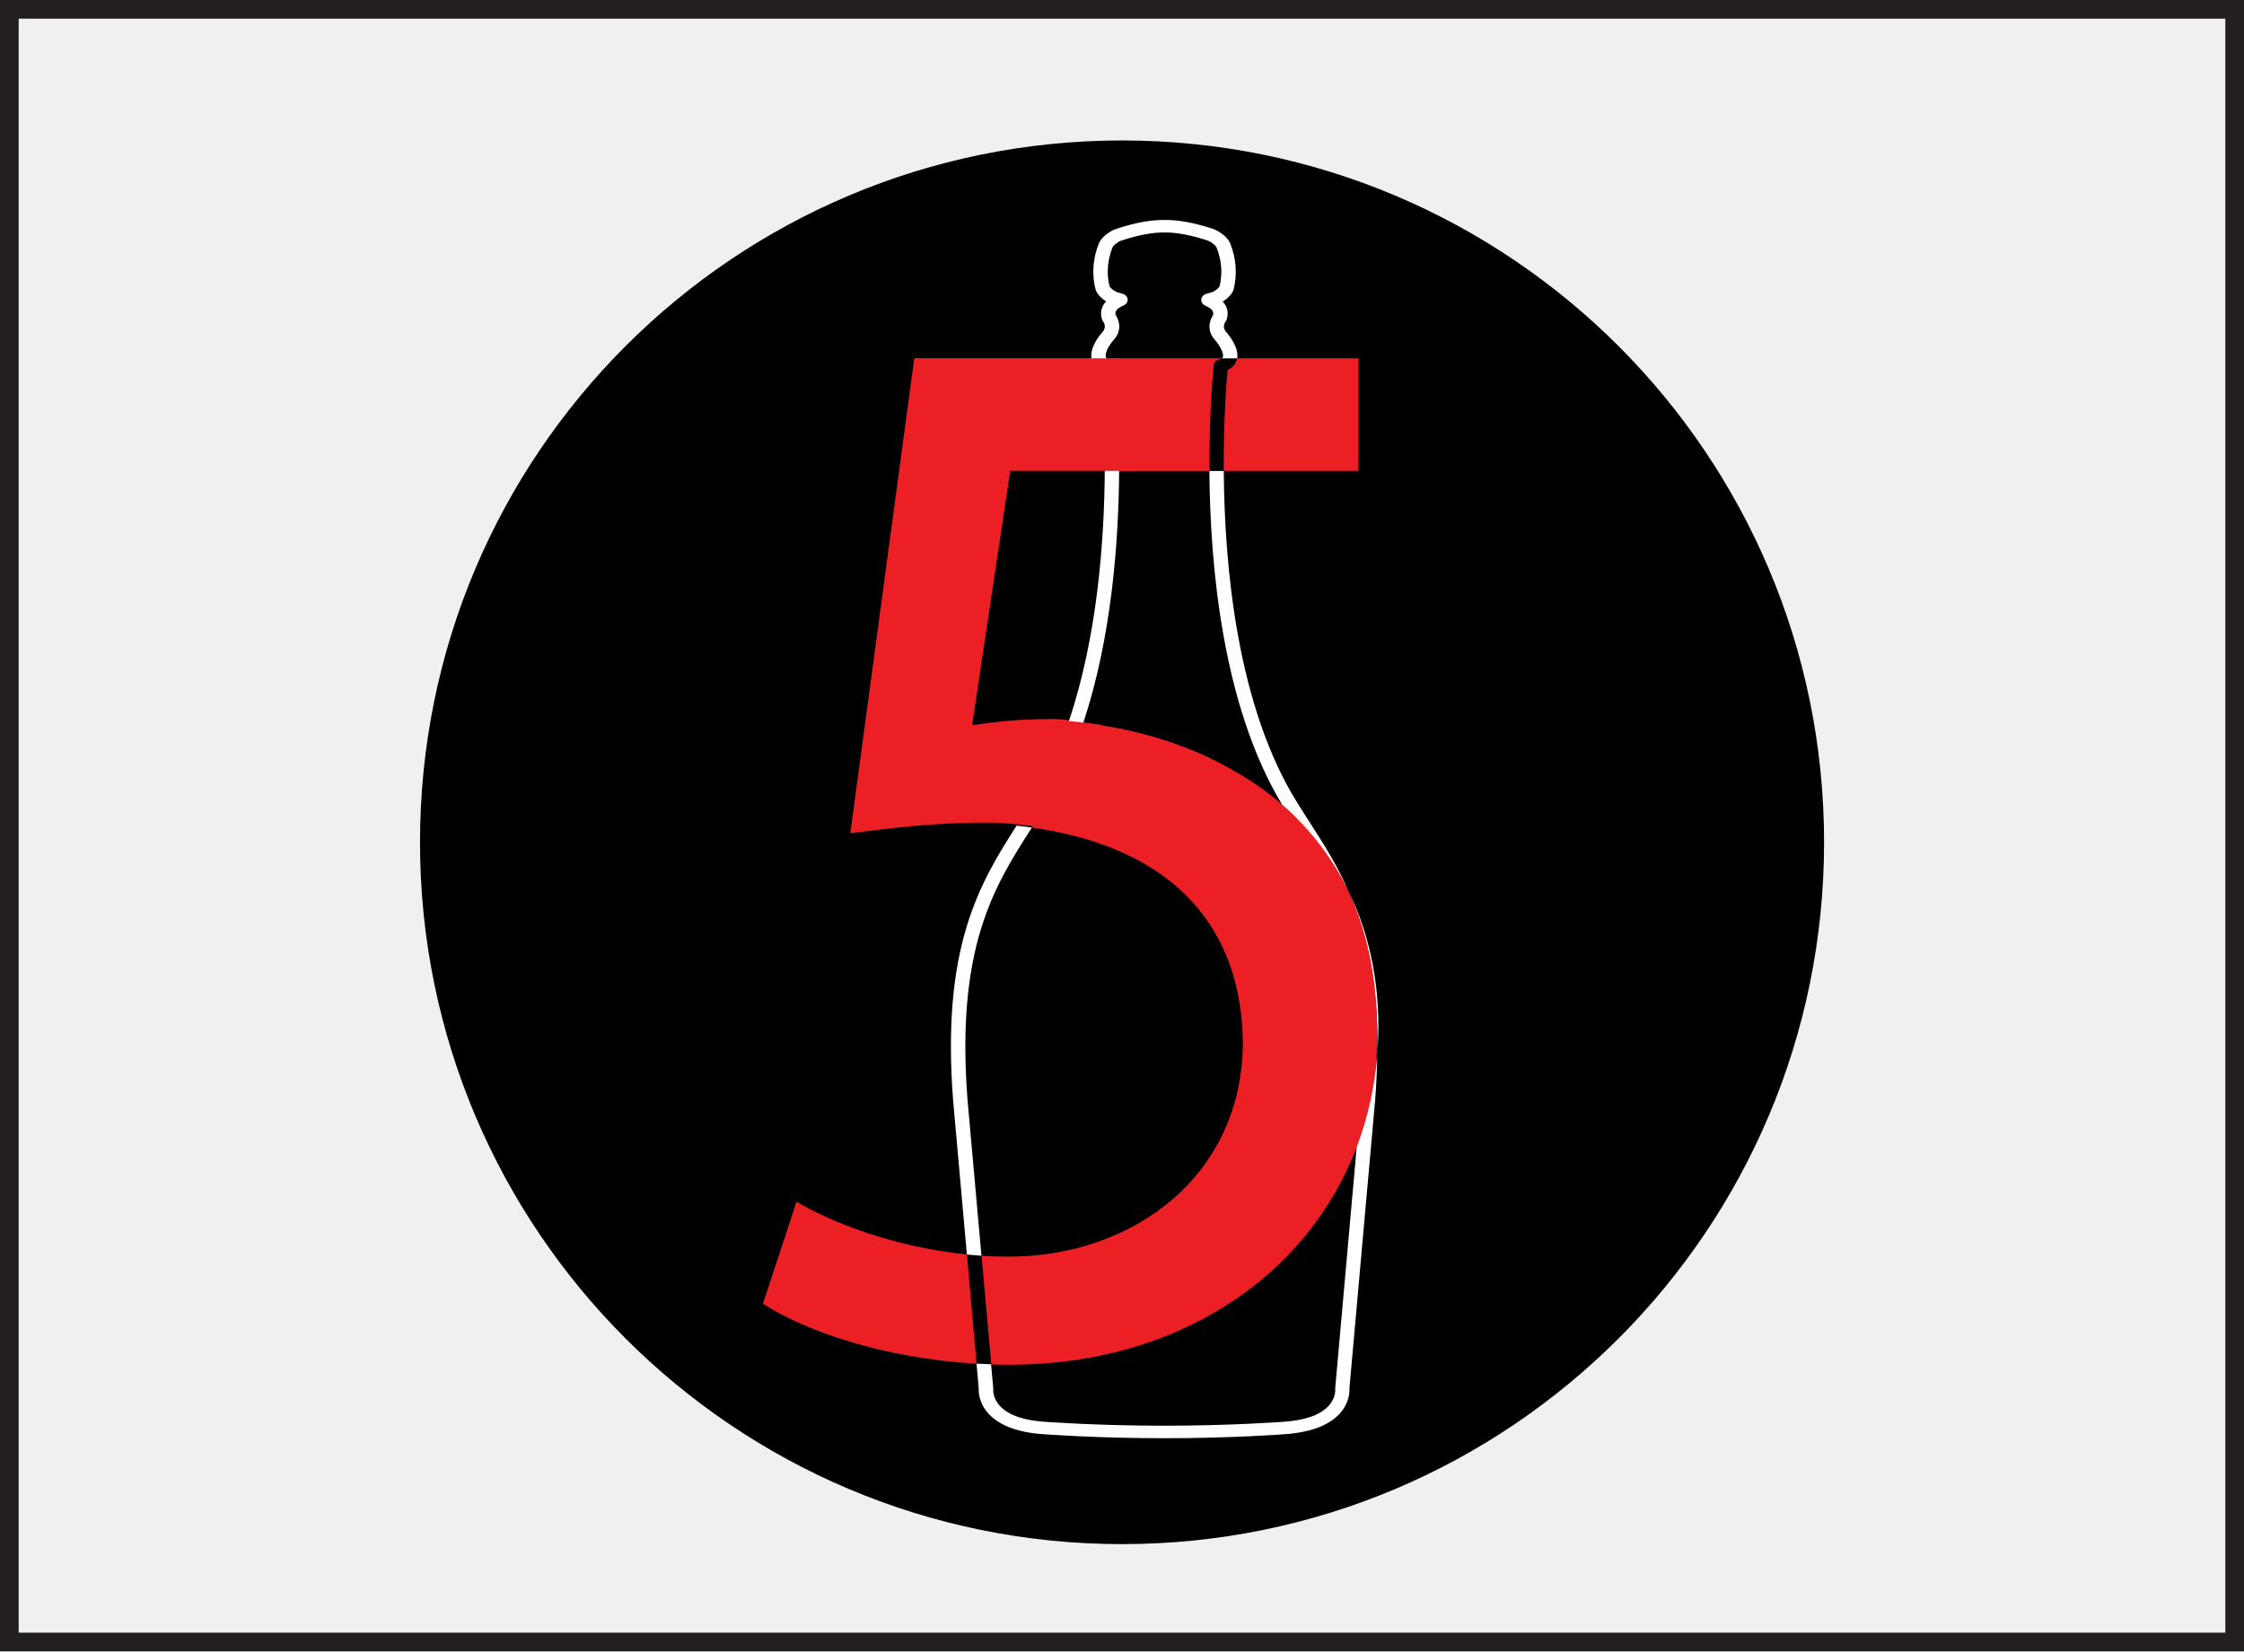
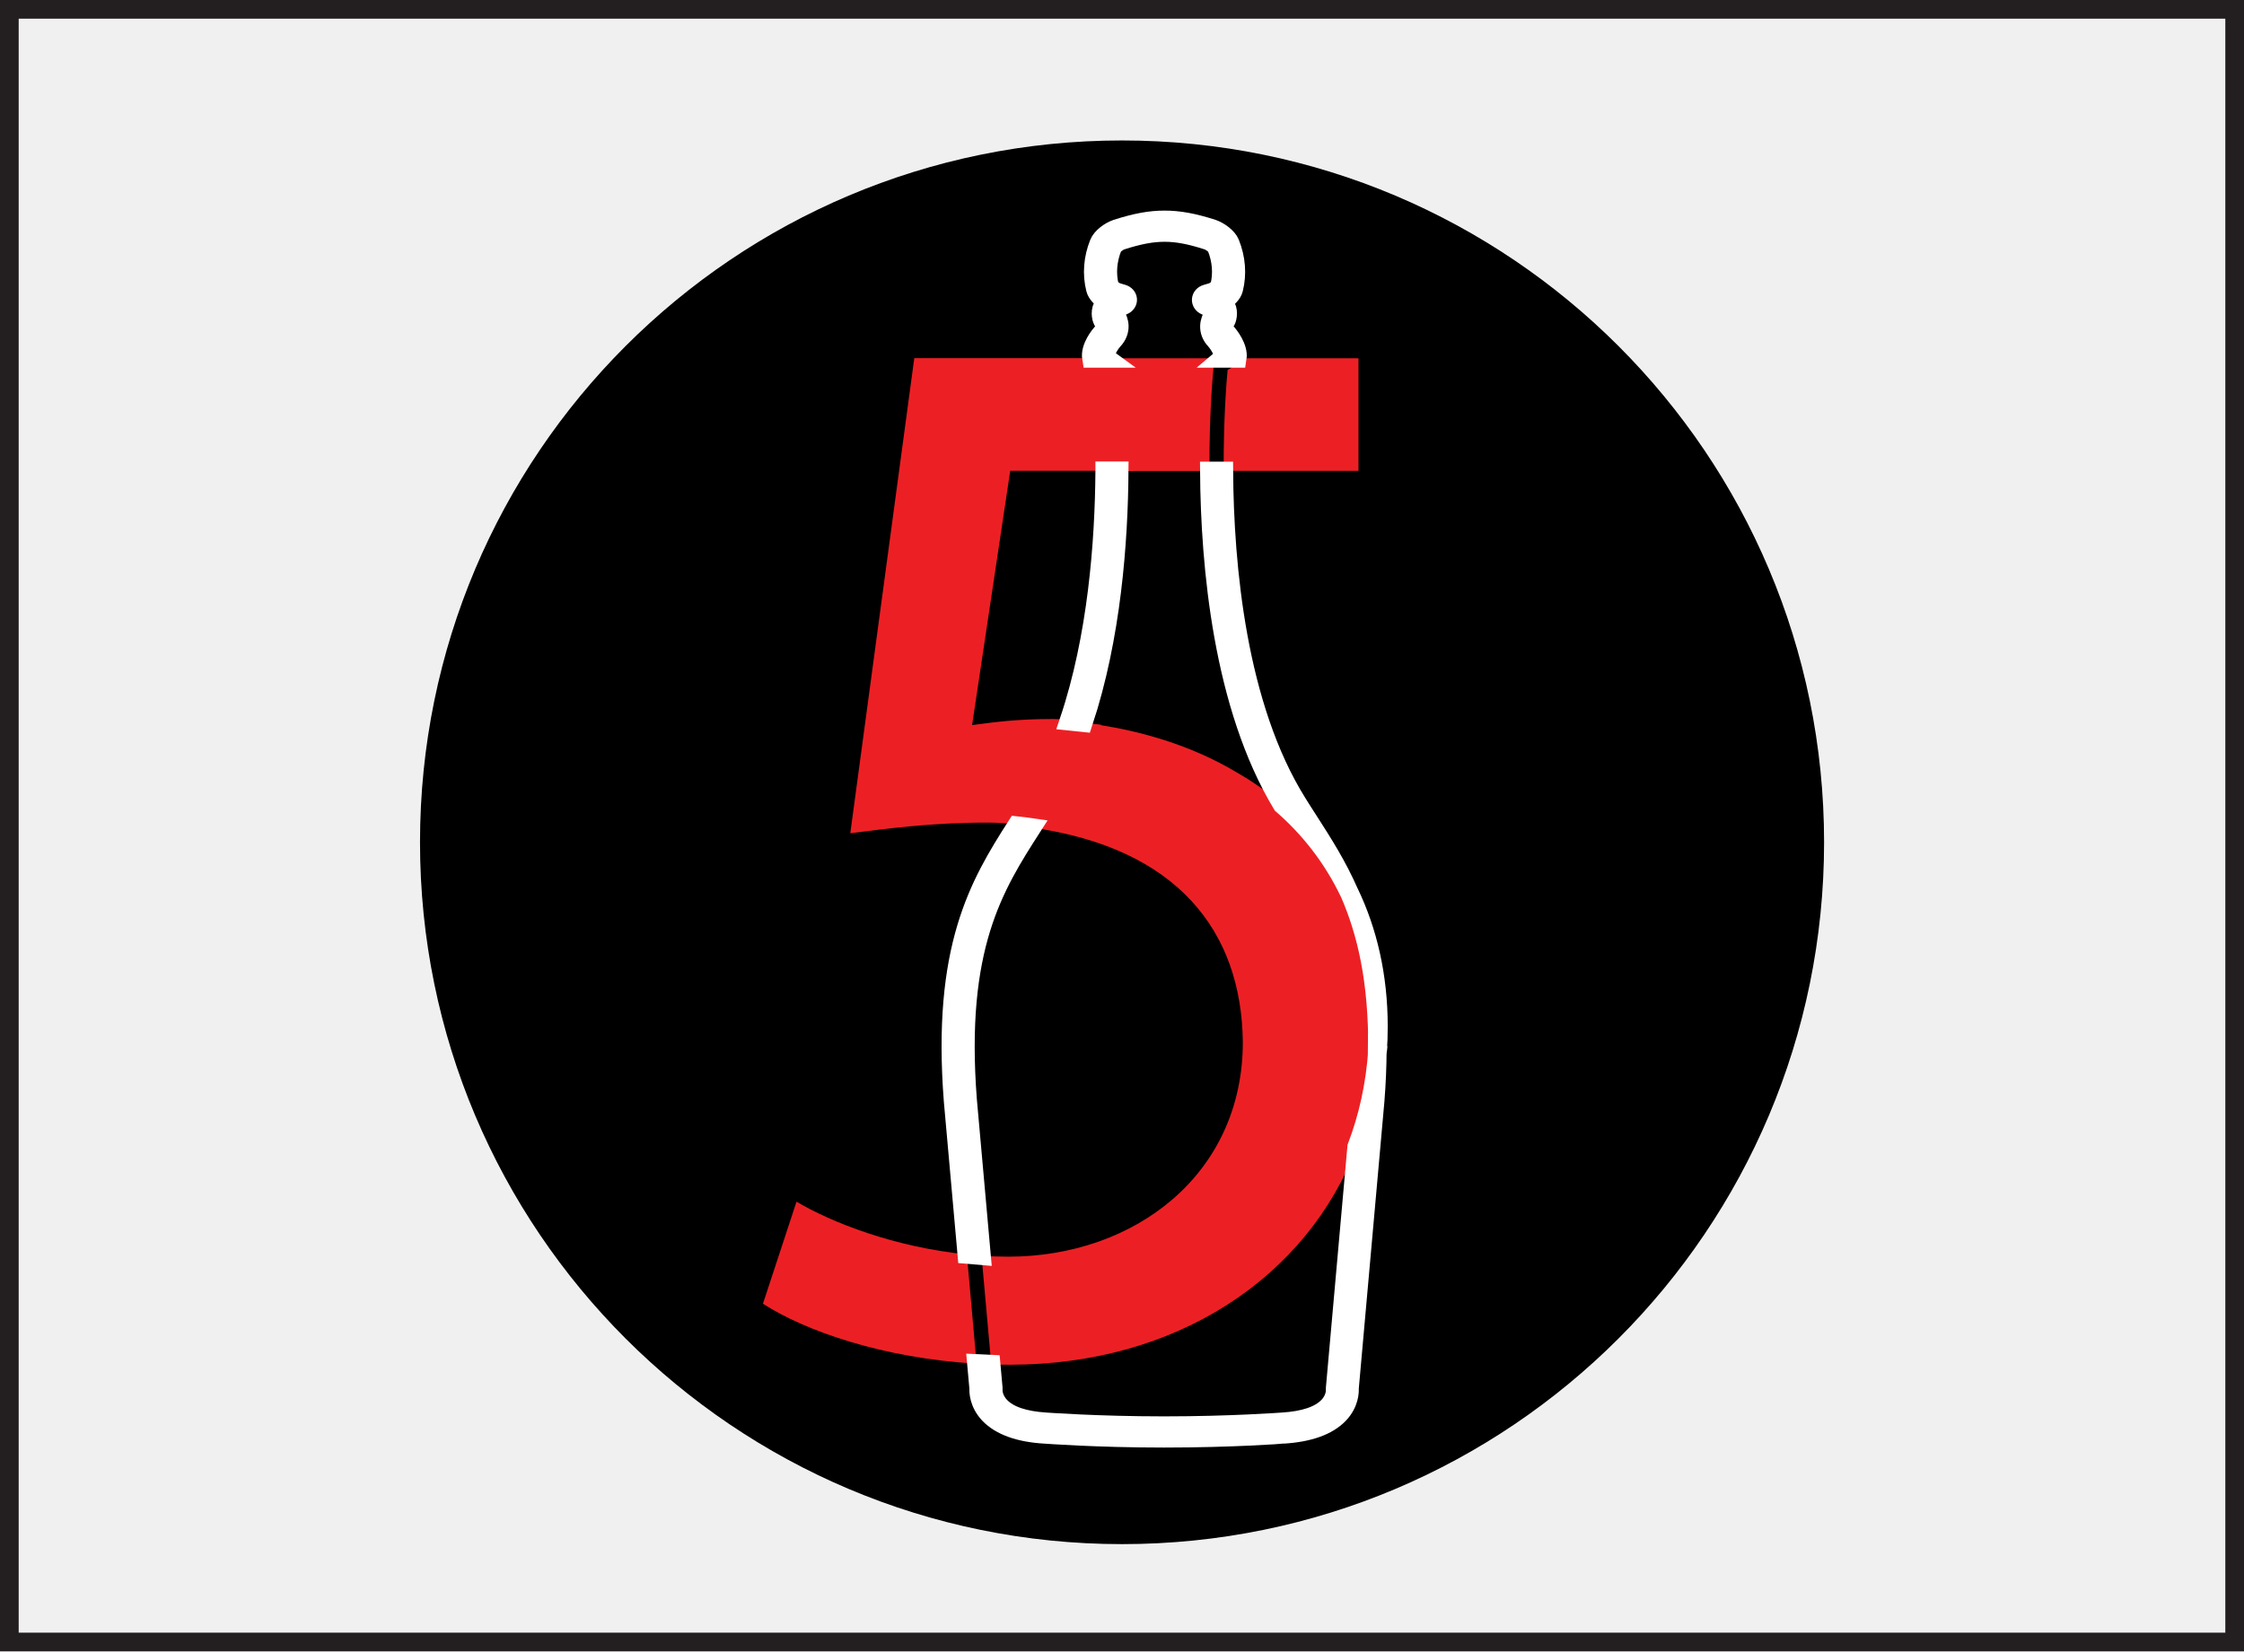
<svg xmlns="http://www.w3.org/2000/svg" id="Layer_2" viewBox="0 0 240.21 176.82">
  <defs>
    <style>
      .cls-1 {
        fill: none;
        stroke: #231f20;
        stroke-miterlimit: 10;
        stroke-width: 2px;
      }

      .cls-2 {
        fill: #fff;
      }

      .cls-3 {
        fill: #ec2024;
      }
+ 
+       .stroke-path {
+         fill: none;
+         stroke: #fff;
+         stroke-width: 2px;
+       }
    </style>
  </defs>
  <g id="Layer_1-2" data-name="Layer_1">
    <g id="Five_vines">
      <circle id="mainCircle" cx="120.11" cy="90.19" r="75.15" />
-       <path id="fiveShape" class="cls-3" d="M113.53,85.95c1.66-2.66,3.32-5.23,4.37-8.34-1.61-.14-3.58-.62-5.2-.62-3.91,0-6.2.33-8.64.65l4.08-27.23h13.26c.04-5.47-.3-9.55-.42-10.81-.57-.27-.82-.65-.93-.96-.04-.1-.06-.19-.07-.29h-22.11l-6.85,50.87c3.91-.49,8.64-1.14,14.67-1.14,2.23,0,4.28.33,6.24.54.11-.18.27-.57.38-.75.41-.64.82-1.27,1.22-1.92Z" />
-       <path id="vine1" class="cls-2" d="M147.46,112.53c.06-.86.09-1.72.09-2.6,0-5.49-1.16-10.27-3.1-14.32,1.8,4.13,3.07,9.31,3.01,16.91Z" />
-       <path id="vine2" class="cls-3" d="M85.26,128.68l-3.59,10.92c4.53,2.92,12.86,5.84,22.87,6.42l-1.04-11.7c-7.79-.78-14.52-3.44-18.24-5.65Z" />
-       <path id="vine3" class="cls-3" d="M129.92,39.08c.03-.28.25-.5.55-.58.16-.04.26-.09.32-.14h-12.31c.06.05.15.09.32.14.3.08.52.31.55.58.01.12.5,4.73.46,11.35h9.66c-.05-6.62.45-11.23.46-11.35Z" />
-       <path id="vine4" class="cls-3" d="M131.41,39.61c-.12,1.26-.45,5.35-.42,10.81h14.43v-12.06h-13c-.02.1-.04.2-.07.29-.11.31-.37.69-.94.96Z" />
-       <path id="vine5" class="cls-3" d="M137.24,86.15c-1.53-1.33-3.16-2.48-4.85-3.44-4.8-2.88-10.5-4.61-16.42-5.32-1.09,3.28-2.47,6.42-4.22,9.22-.4.65-.82,1.29-1.23,1.93-.02.03-.03.05-.05.08,15.57,2.19,22.43,11.1,22.57,22.95,0,14.18-11.58,22.99-25.11,22.99-.97,0-1.92-.03-2.86-.1l1.04,11.64c.66.02,1.32.03,1.99.03,17.9,0,31.84-9.39,37.14-23.32l1.6-4.32c2.52-17.92-3.77-26.1-7.23-30.18" />
-       <g id="bottleNeckCork">
-         <path class="cls-2" d="M147.46,112.53c-.25,3.63-1.01,7.08-2.23,10.28l-2.3,25.82s0,.09,0,.13c0,0,.09.95-.76,1.83-.92.96-2.56,1.52-4.91,1.66-.05,0-5.45.41-12.64.41s-12.58-.41-12.65-.41c-2.31-.14-3.95-.69-4.87-1.64-.87-.89-.78-1.82-.78-1.86,0-.04,0-.08,0-.13l-.23-2.54c-.52-.02-1.04-.04-1.56-.07l.24,2.66c-.02.32-.01,1.59,1.11,2.77,1.2,1.25,3.21,1.98,5.96,2.14.06,0,5.51.42,12.77.42s12.72-.41,12.76-.42c2.76-.17,4.77-.89,5.97-2.14,1.13-1.18,1.13-2.45,1.11-2.77l2.75-30.83c.15-1.9.22-3.67.23-5.33Z" />
-         <path class="cls-2" d="M118.38,38.23c-.15-.4.37-1.31.79-1.78.98-1.03.64-2.16.26-2.71-.07-.25-.08-.64.84-1.03.28-.12.46-.38.44-.65-.02-.28-.23-.51-.53-.6-.19-.05-.39-.11-.57-.17-.42-.14-.8-.51-.84-.65-.34-1.35-.22-2.79.33-4.17.07-.18.54-.58.95-.72,1.88-.6,3.26-.86,4.61-.86s2.73.26,4.59.86c.43.15.9.55.97.73.55,1.37.67,2.81.33,4.17-.04.14-.42.5-.82.64-.21.06-.41.12-.61.18-.3.09-.51.32-.53.6-.02.28.15.53.43.66.91.38.89.78.83,1.02-.37.55-.72,1.68.24,2.69.43.49.96,1.39.81,1.8,0,.02-.03.07-.1.13h1.64c.19-1.17-.89-2.49-1.14-2.77-.53-.55-.18-1.08-.11-1.17.05-.06.09-.13.11-.2.16-.48.25-1.25-.42-1.94.55-.33,1.06-.83,1.18-1.34.4-1.6.27-3.29-.38-4.91-.26-.65-1.15-1.3-1.88-1.55-2.06-.66-3.6-.94-5.14-.94s-3.08.28-5.16.95c-.71.24-1.6.89-1.86,1.54-.65,1.61-.78,3.31-.38,4.9.12.5.61.99,1.15,1.33-.68.7-.6,1.48-.43,1.96.02.07.06.14.11.2.02.02.46.58-.13,1.19-.24.27-1.32,1.58-1.12,2.75h1.64c-.07-.05-.09-.1-.1-.12Z" />
+       <g id="bottle-elements">
+         <path id="fiveShape" class="cls-3" d="M113.53,85.95c1.66-2.66,3.32-5.23,4.37-8.34-1.61-.14-3.58-.62-5.2-.62-3.91,0-6.2.33-8.64.65l4.08-27.23h13.26c.04-5.47-.3-9.55-.42-10.81-.57-.27-.82-.65-.93-.96-.04-.1-.06-.19-.07-.29h-22.11l-6.85,50.87c3.91-.49,8.64-1.14,14.67-1.14,2.23,0,4.28.33,6.24.54.11-.18.27-.57.38-.75.41-.64.82-1.27,1.22-1.92Z" />
+         <path class="cls-3" d="M85.26,128.68l-3.59,10.92c4.53,2.92,12.86,5.84,22.87,6.42l-1.04-11.7c-7.79-.78-14.52-3.44-18.24-5.65Z" />
+         <path class="cls-3" d="M129.92,39.08c.03-.28.25-.5.55-.58.16-.04.26-.09.32-.14h-12.31c.06.05.15.09.32.14.3.08.52.31.55.58.01.12.5,4.73.46,11.35h9.66c-.05-6.62.45-11.23.46-11.35Z" />
+         <path class="cls-3" d="M131.41,39.61c-.12,1.26-.45,5.35-.42,10.81h14.43v-12.06h-13c-.02.1-.04.2-.07.29-.11.31-.37.69-.94.96Z" />
+         <path class="cls-3" d="M137.24,86.15c-1.53-1.33-3.16-2.48-4.85-3.44-4.8-2.88-10.5-4.61-16.42-5.32-1.09,3.28-2.47,6.42-4.22,9.22-.4.65-.82,1.29-1.23,1.93-.02.03-.03.05-.05.08,15.57,2.19,22.43,11.1,22.57,22.95,0,14.18-11.58,22.99-25.11,22.99-.97,0-1.92-.03-2.86-.1l1.04,11.64c.66.02,1.32.03,1.99.03,17.9,0,31.84-9.39,37.14-23.32l1.6-4.32c2.52-17.92-3.77-26.1-7.23-30.18" />
+         <g id="stroke-paths-container">
+           <path class="stroke-path" d="M147.46,112.53c-.25,3.63-1.01,7.08-2.23,10.28l-2.3,25.82s0,.09,0,.13c0,0,.09.95-.76,1.83-.92.96-2.56,1.52-4.91,1.66-.05,0-5.45.41-12.64.41s-12.58-.41-12.65-.41c-2.31-.14-3.95-.69-4.87-1.64-.87-.89-.78-1.82-.78-1.86,0-.04,0-.08,0-.13l-.23-2.54c-.52-.02-1.04-.04-1.56-.07l.24,2.66c-.02.32-.01,1.59,1.11,2.77,1.2,1.25,3.21,1.98,5.96,2.14.06,0,5.51.42,12.77.42s12.72-.41,12.76-.42c2.76-.17,4.77-.89,5.97-2.14,1.13-1.18,1.13-2.45,1.11-2.77l2.75-30.83c.15-1.9.22-3.67.23-5.33Z" />
+           <path class="stroke-path" d="M118.38,38.23c-.15-.4.37-1.31.79-1.78.98-1.03.64-2.16.26-2.71-.07-.25-.08-.64.84-1.03.28-.12.46-.38.44-.65-.02-.28-.23-.51-.53-.6-.19-.05-.39-.11-.57-.17-.42-.14-.8-.51-.84-.65-.34-1.35-.22-2.79.33-4.17.07-.18.54-.58.95-.72,1.88-.6,3.26-.86,4.61-.86s2.73.26,4.59.86c.43.15.9.55.97.73.55,1.37.67,2.81.33,4.17-.04.14-.42.5-.82.64-.21.06-.41.12-.61.18-.3.09-.51.32-.53.6-.02.28.15.53.43.66.91.38.89.78.83,1.02-.37.55-.72,1.68.24,2.69.43.49.96,1.39.81,1.8,0,.02-.03.07-.1.13h1.64c.19-1.17-.89-2.49-1.14-2.77-.53-.55-.18-1.08-.11-1.17.05-.06.09-.13.11-.2.16-.48.25-1.25-.42-1.94.55-.33,1.06-.83,1.18-1.34.4-1.6.27-3.29-.38-4.91-.26-.65-1.15-1.3-1.88-1.55-2.06-.66-3.6-.94-5.14-.94s-3.08.28-5.16.95c-.71.24-1.6.89-1.86,1.54-.65,1.61-.78,3.31-.38,4.9.12.5.61.99,1.15,1.33-.68.7-.6,1.48-.43,1.96.02.07.06.14.11.2.02.02.46.58-.13,1.19-.24.27-1.32,1.58-1.12,2.75h1.64c-.07-.05-.09-.1-.1-.12Z" />
+           <path class="stroke-path" d="M147.46,112.53c.06-.86.09-1.72.09-2.6,0-5.49-1.16-10.27-3.1-14.32,1.8,4.13,3.07,9.31,3.01,16.91Z" />
+           <path class="stroke-path" d="M137.24,86.15c2.89,2.51,5.4,5.67,7.21,9.47-1.28-2.94-2.83-5.36-4.36-7.74-.41-.64-.82-1.27-1.22-1.92-6.45-10.34-7.8-25.33-7.87-35.53h-1.54c.07,10.21,1.42,25.17,7.78,35.72Z" />
+           <path class="stroke-path" d="M103.57,117.77c-1.27-16.37,2.87-22.89,6.89-29.16-.54-.08-1.08-.14-1.64-.2-4.04,6.31-8.06,13.08-6.79,29.46l1.47,16.46c.52.05,1.04.09,1.56.13l-1.49-16.69Z" />
+           <path class="stroke-path" d="M118.26,50.42c-.05,7.58-.81,17.8-3.84,26.79.52.05,1.03.1,1.55.16,3.02-9.1,3.78-19.35,3.83-26.96h-1.54Z" />
+         </g>
+         <g id="fill-paths-container">
+           <path class="cls-2" d="M147.46,112.53c-.25,3.63-1.01,7.08-2.23,10.28l-2.3,25.82s0,.09,0,.13c0,0,.09.95-.76,1.83-.92.96-2.56,1.52-4.91,1.66-.05,0-5.45.41-12.64.41s-12.58-.41-12.65-.41c-2.31-.14-3.95-.69-4.87-1.64-.87-.89-.78-1.82-.78-1.86,0-.04,0-.08,0-.13l-.23-2.54c-.52-.02-1.04-.04-1.56-.07l.24,2.66c-.02.32-.01,1.59,1.11,2.77,1.2,1.25,3.21,1.98,5.96,2.14.06,0,5.51.42,12.77.42s12.72-.41,12.76-.42c2.76-.17,4.77-.89,5.97-2.14,1.13-1.18,1.13-2.45,1.11-2.77l2.75-30.83c.15-1.9.22-3.67.23-5.33Z" />
+           <path class="cls-2" d="M118.38,38.23c-.15-.4.37-1.31.79-1.78.98-1.03.64-2.16.26-2.71-.07-.25-.08-.64.84-1.03.28-.12.46-.38.44-.65-.02-.28-.23-.51-.53-.6-.19-.05-.39-.11-.57-.17-.42-.14-.8-.51-.84-.65-.34-1.35-.22-2.79.33-4.17.07-.18.54-.58.95-.72,1.88-.6,3.26-.86,4.61-.86s2.73.26,4.59.86c.43.15.9.55.97.73.55,1.37.67,2.81.33,4.17-.04.14-.42.5-.82.64-.21.06-.41.12-.61.18-.3.09-.51.32-.53.6-.02.28.15.53.43.66.91.38.89.78.83,1.02-.37.55-.72,1.68.24,2.69.43.49.96,1.39.81,1.8,0,.02-.03.07-.1.13h1.64c.19-1.17-.89-2.49-1.14-2.77-.53-.55-.18-1.08-.11-1.17.05-.06.09-.13.11-.2.16-.48.25-1.25-.42-1.94.55-.33,1.06-.83,1.18-1.34.4-1.6.27-3.29-.38-4.91-.26-.65-1.15-1.3-1.88-1.55-2.06-.66-3.6-.94-5.14-.94s-3.08.28-5.16.95c-.71.24-1.6.89-1.86,1.54-.65,1.61-.78,3.31-.38,4.9.12.5.61.99,1.15,1.33-.68.7-.6,1.48-.43,1.96.02.07.06.14.11.2.02.02.46.58-.13,1.19-.24.27-1.32,1.58-1.12,2.75h1.64c-.07-.05-.09-.1-.1-.12Z" />
+           <path class="cls-2" d="M147.46,112.53c.06-.86.09-1.72.09-2.6,0-5.49-1.16-10.27-3.1-14.32,1.8,4.13,3.07,9.31,3.01,16.91Z" />
+           <path class="cls-2" d="M137.24,86.15c2.89,2.51,5.4,5.67,7.21,9.47-1.28-2.94-2.83-5.36-4.36-7.74-.41-.64-.82-1.27-1.22-1.92-6.45-10.34-7.8-25.33-7.87-35.53h-1.54c.07,10.21,1.42,25.17,7.78,35.72Z" />
+           <path class="cls-2" d="M103.57,117.77c-1.27-16.37,2.87-22.89,6.89-29.16-.54-.08-1.08-.14-1.64-.2-4.04,6.31-8.06,13.08-6.79,29.46l1.47,16.46c.52.05,1.04.09,1.56.13l-1.49-16.69Z" />
+           <path class="cls-2" d="M118.26,50.42c-.05,7.58-.81,17.8-3.84,26.79.52.05,1.03.1,1.55.16,3.02-9.1,3.78-19.35,3.83-26.96h-1.54Z" />
+         </g>
      </g>
-       <path class="cls-2" d="M137.24,86.15c2.89,2.51,5.4,5.67,7.21,9.47-1.28-2.94-2.83-5.36-4.36-7.74-.41-.64-.82-1.27-1.22-1.92-6.45-10.34-7.8-25.33-7.87-35.53h-1.54c.07,10.21,1.42,25.17,7.78,35.72Z" />
-       <path class="cls-2" d="M103.57,117.77c-1.27-16.37,2.87-22.89,6.89-29.16-.54-.08-1.08-.14-1.64-.2-4.04,6.31-8.06,13.08-6.79,29.46l1.47,16.46c.52.05,1.04.09,1.56.13l-1.49-16.69Z" />
-       <path class="cls-2" d="M118.26,50.42c-.05,7.58-.81,17.8-3.84,26.79.52.05,1.03.1,1.55.16,3.02-9.1,3.78-19.35,3.83-26.96h-1.54Z" />
      <rect class="cls-1" x="1" y="1" width="238.21" height="174.82" />
    </g>
  </g>
</svg>
